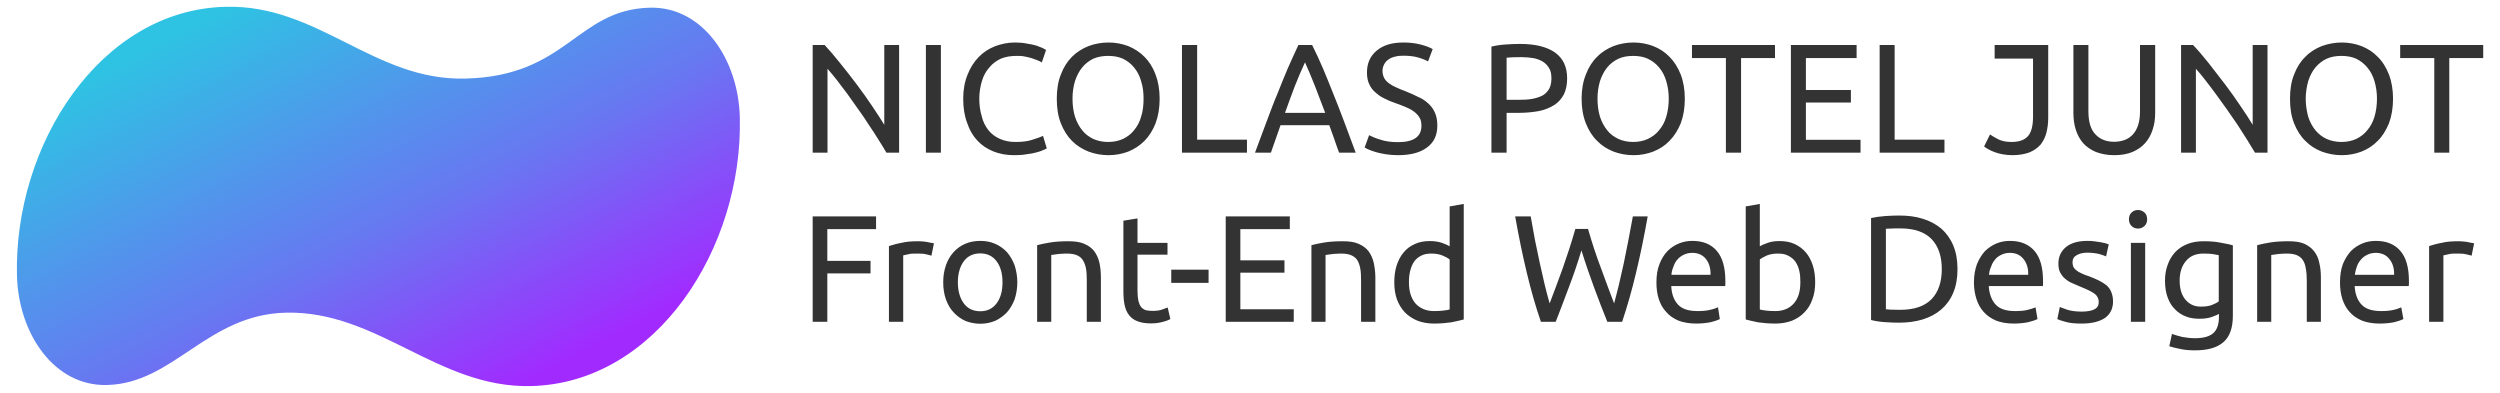
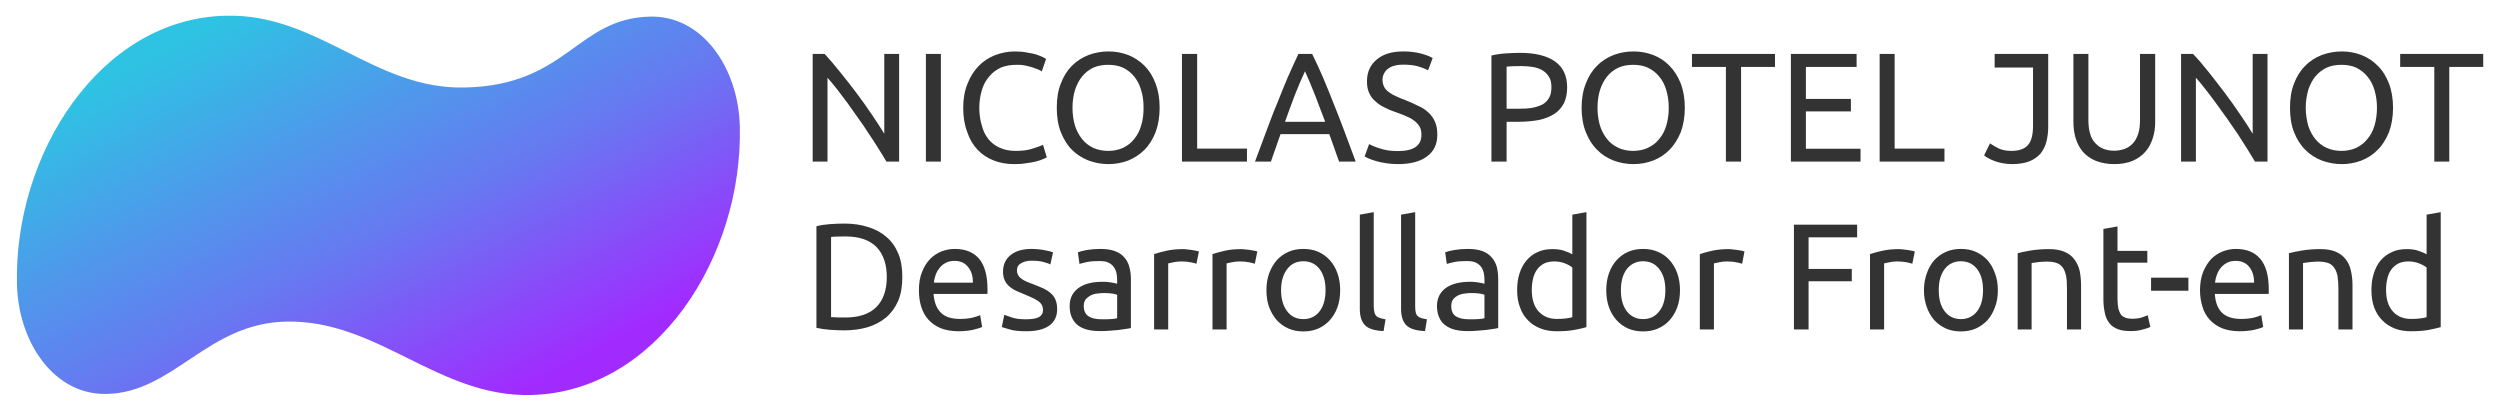
- <svg xmlns="http://www.w3.org/2000/svg" xml:space="preserve" width="140mm" height="22mm" version="1.1" style="shape-rendering:geometricPrecision; text-rendering:geometricPrecision; image-rendering:optimizeQuality; fill-rule:evenodd; clip-rule:evenodd" viewBox="0 0 14000 2200">
+ <svg xmlns="http://www.w3.org/2000/svg" xml:space="preserve" width="140mm" height="23mm" version="1.1" style="shape-rendering:geometricPrecision; text-rendering:geometricPrecision; image-rendering:optimizeQuality; fill-rule:evenodd; clip-rule:evenodd" viewBox="0 0 14000 2300">
  <defs>
    <style type="text/css">
   
    .fil0 {fill:#333333;fill-rule:nonzero}
    .fil1 {fill:url(#id0);fill-rule:nonzero}
   
  </style>
-     <linearGradient id="id0" gradientUnits="userSpaceOnUse" x1="2735.42" y1="2242.92" x2="1508.4" y2="-101.33">
+     <linearGradient id="id0" gradientUnits="userSpaceOnUse" x1="2729.72" y1="2279.48" x2="1513.24" y2="-36.866">
      <stop offset="0" style="stop-opacity:1; stop-color:#A12BFF" />
      <stop offset="0.42" style="stop-opacity:1; stop-color:#6877F1" />
      <stop offset="1" style="stop-opacity:1; stop-color:#2EC3E3" />
    </linearGradient>
  </defs>
  <g id="Capa_x0020_1">
-     <g id="_2371404790640">
-       <path class="fil0" d="M4964 855c-12,-21 -27,-45 -44,-72 -16,-26 -34,-54 -54,-83 -18,-29 -38,-58 -59,-87 -21,-30 -41,-58 -61,-86 -21,-28 -40,-53 -59,-78 -20,-25 -37,-46 -53,-64l0 470 -83 0 0 -603 67 0c27,29 56,63 87,102 31,38 62,78 93,119 31,41 59,81 86,121 27,39 49,75 68,105l0 -447 83 0 0 603 -71 0 0 0zm6421 -527l-215 0 0 -76 215 0 85 0 0 88 0 322c0,29 -4,56 -10,81 -6,24 -17,46 -32,66 -16,18 -36,33 -62,44 -26,10 -59,16 -97,16 -20,0 -38,-2 -54,-5 -17,-3 -32,-7 -45,-12 -14,-5 -26,-11 -35,-16 -10,-5 -18,-11 -24,-16l33 -67c13,9 29,18 48,28 19,9 43,14 72,14 43,0 73,-11 92,-32 19,-21 29,-57 29,-109l0 -326zm-6200 -76l84 0 0 603 -84 0 0 -603zm494 617c-42,0 -81,-7 -116,-21 -35,-14 -65,-34 -90,-61 -25,-27 -44,-59 -57,-99 -15,-39 -22,-84 -22,-135 0,-50 8,-95 24,-134 15,-39 36,-72 62,-99 26,-27 57,-47 92,-61 35,-13 72,-21 111,-21 25,0 48,2 67,6 21,3 38,7 53,11 14,6 27,10 36,14 9,6 15,8 19,11l-24 70c-5,-4 -13,-8 -23,-12 -9,-3 -21,-8 -33,-12 -13,-4 -27,-7 -42,-10 -14,-3 -29,-3 -44,-3 -32,0 -61,5 -86,15 -26,12 -48,28 -65,49 -19,21 -33,46 -42,76 -9,30 -15,63 -15,100 0,36 5,70 14,99 7,30 20,55 37,77 17,21 38,37 63,48 26,12 55,18 89,18 39,0 71,-4 96,-13 26,-8 45,-15 58,-21l21 70c-3,2 -11,6 -21,10 -10,5 -24,9 -39,13 -16,4 -34,8 -55,10 -21,4 -44,5 -68,5l0 0zm239 -316c0,-51 7,-97 23,-136 15,-40 36,-73 62,-99 27,-27 58,-46 93,-60 35,-13 72,-20 112,-20 39,0 75,7 110,20 34,14 64,33 91,60 26,26 47,59 62,99 15,39 23,85 23,136 0,52 -8,98 -23,138 -15,38 -36,72 -62,98 -27,27 -57,46 -91,60 -35,13 -71,20 -110,20 -40,0 -77,-7 -112,-20 -35,-14 -66,-33 -93,-60 -26,-26 -47,-60 -62,-98 -16,-40 -23,-86 -23,-138zm88 0c0,37 5,71 14,101 10,30 23,54 40,75 17,22 38,37 62,49 25,11 53,17 84,17 31,0 58,-6 83,-17 24,-12 45,-27 62,-49 17,-21 31,-45 39,-75 10,-30 14,-64 14,-101 0,-36 -4,-69 -14,-99 -8,-30 -22,-55 -39,-76 -17,-21 -38,-37 -62,-49 -25,-11 -52,-16 -83,-16 -31,0 -59,5 -84,16 -24,12 -45,28 -62,49 -17,21 -30,46 -40,76 -9,30 -14,63 -14,99zm977 229l0 73 -364 0 0 -603 85 0 0 530 279 0 0 0zm516 73c-10,-25 -18,-51 -27,-76 -9,-26 -18,-51 -28,-78l-273 0 -54 154 -89 0c23,-63 45,-122 66,-177 20,-53 39,-105 60,-154 19,-48 38,-95 57,-140 19,-44 40,-88 60,-132l77 0c22,44 42,88 61,132 19,45 38,92 57,140 20,49 40,101 60,154 21,55 43,114 66,177l-93 0 0 0zm-78 -223c-20,-51 -37,-99 -56,-147 -18,-47 -38,-92 -57,-136 -20,44 -40,89 -58,136 -18,48 -36,96 -54,147l225 0 0 0zm407 164c88,0 132,-30 132,-91 0,-19 -3,-35 -11,-47 -8,-13 -19,-25 -32,-34 -13,-10 -29,-18 -46,-25 -17,-7 -35,-14 -55,-21 -22,-7 -43,-16 -62,-26 -20,-9 -37,-21 -51,-34 -15,-12 -27,-28 -35,-46 -9,-18 -13,-41 -13,-66 0,-53 19,-93 55,-123 36,-30 85,-45 149,-45 36,0 69,4 99,12 30,8 52,17 65,25l-26 69c-12,-7 -31,-15 -55,-22 -23,-7 -52,-10 -83,-10 -17,0 -32,1 -46,5 -14,3 -26,8 -36,15 -11,7 -19,16 -25,27 -6,11 -10,23 -10,38 0,16 4,29 10,41 6,11 16,21 27,29 12,9 25,16 41,23 15,7 32,14 51,21 26,10 49,21 71,32 22,9 41,22 57,37 16,15 28,31 37,52 9,20 13,44 13,72 0,53 -19,94 -58,122 -38,29 -93,43 -163,43 -24,0 -46,-2 -66,-5 -20,-3 -38,-7 -53,-11 -16,-5 -29,-9 -41,-14 -11,-5 -20,-9 -26,-13l25 -69c13,7 33,16 60,24 28,10 61,15 101,15l0 0zm685 -550c84,0 149,16 195,48 46,33 68,81 68,145 0,35 -6,64 -18,89 -13,24 -30,45 -54,60 -24,15 -52,27 -86,34 -34,6 -72,10 -114,10l-67 0 0 223 -85 0 0 -594c24,-6 50,-10 80,-12 30,-2 56,-3 81,-3l0 0zm7 74c-36,0 -64,1 -83,3l0 236 63 0c29,0 56,-1 79,-5 23,-4 43,-11 59,-19 16,-9 28,-22 37,-37 9,-16 13,-36 13,-60 0,-23 -4,-43 -14,-58 -9,-15 -21,-27 -36,-36 -16,-9 -34,-16 -54,-19 -20,-3 -41,-5 -64,-5zm337 233c0,-51 8,-97 24,-136 15,-40 36,-73 63,-99 26,-27 57,-46 92,-60 35,-13 72,-20 112,-20 39,0 75,7 110,20 35,14 65,33 91,60 26,26 47,59 63,99 15,39 23,85 23,136 0,52 -8,98 -23,138 -16,38 -37,72 -63,98 -26,27 -56,46 -91,60 -35,13 -71,20 -110,20 -40,0 -77,-7 -112,-20 -35,-14 -66,-33 -92,-60 -27,-26 -48,-60 -63,-98 -16,-40 -24,-86 -24,-138zm89 0c0,37 5,71 14,101 10,30 23,54 40,75 17,22 38,37 63,49 24,11 52,17 83,17 30,0 59,-6 82,-17 25,-12 46,-27 63,-49 18,-21 31,-45 40,-75 9,-30 14,-64 14,-101 0,-36 -5,-69 -14,-99 -9,-30 -22,-55 -40,-76 -17,-21 -38,-37 -63,-49 -23,-11 -52,-16 -82,-16 -31,0 -59,5 -83,16 -25,12 -46,28 -63,49 -17,21 -30,46 -40,76 -9,30 -14,63 -14,99zm994 -301l0 73 -190 0 0 530 -85 0 0 -530 -190 0 0 -73 465 0 0 0zm89 603l0 -603 368 0 0 73 -284 0 0 179 252 0 0 70 -252 0 0 209 306 0 0 72 -390 0 0 0zm860 -73l0 73 -363 0 0 -603 84 0 0 530 279 0 0 0zm951 87c-40,0 -74,-7 -103,-18 -29,-12 -53,-29 -72,-50 -18,-21 -32,-47 -41,-76 -9,-29 -13,-60 -13,-94l0 -379 84 0 0 370c0,60 13,104 40,131 26,28 62,41 105,41 21,0 40,-4 58,-10 18,-7 33,-17 46,-31 13,-14 23,-32 30,-54 7,-22 10,-47 10,-77l0 -370 85 0 0 379c0,34 -4,65 -14,94 -9,29 -23,55 -42,76 -18,21 -43,38 -71,50 -29,12 -63,18 -102,18l0 0zm788 -14c-13,-21 -28,-45 -44,-72 -16,-26 -35,-54 -53,-83 -20,-29 -40,-58 -60,-87 -21,-30 -42,-58 -62,-86 -20,-28 -40,-53 -59,-78 -19,-25 -37,-46 -53,-64l0 470 -83 0 0 -603 67 0c28,29 57,63 88,102 30,38 61,78 92,119 31,41 59,81 86,121 27,39 50,75 68,105l0 -447 83 0 0 603 -70 0 0 0zm196 -302c0,-51 7,-97 23,-136 15,-40 36,-73 63,-99 26,-27 57,-46 92,-60 36,-13 73,-20 112,-20 39,0 76,7 110,20 35,14 65,33 91,60 27,26 47,59 63,99 15,39 23,85 23,136 0,52 -8,98 -23,138 -16,38 -36,72 -63,98 -26,27 -56,46 -91,60 -34,13 -71,20 -110,20 -39,0 -76,-7 -112,-20 -35,-14 -66,-33 -92,-60 -27,-26 -48,-60 -63,-98 -16,-40 -23,-86 -23,-138zm88 0c0,37 6,71 14,101 10,30 23,54 40,75 18,22 38,37 63,49 24,11 53,17 83,17 31,0 59,-6 83,-17 24,-12 45,-27 62,-49 18,-21 31,-45 40,-75 9,-30 14,-64 14,-101 0,-36 -5,-69 -14,-99 -9,-30 -22,-55 -40,-76 -17,-21 -38,-37 -62,-49 -24,-11 -52,-16 -83,-16 -30,0 -59,5 -83,16 -25,12 -45,28 -63,49 -17,21 -30,46 -40,76 -8,30 -14,63 -14,99zm994 -301l0 73 -190 0 0 530 -84 0 0 -530 -191 0 0 -73 465 0 0 0z" />
-       <path class="fil0" d="M4551 1802l0 -590 355 0 0 71 -273 0 0 178 242 0 0 70 -242 0 0 271 -82 0 0 0zm590 -451c8,0 15,0 24,1 9,1 17,1 26,3 9,2 17,3 24,5 7,0 12,2 15,3l-14 69c-6,-2 -16,-5 -30,-8 -15,-4 -34,-4 -56,-4 -15,0 -30,0 -44,4 -14,3 -24,5 -28,6l0 372 -80 0 0 -424c19,-6 42,-13 70,-18 28,-7 59,-9 93,-9l0 0zm556 230c0,35 -6,67 -15,95 -11,28 -25,53 -43,73 -19,20 -41,36 -67,48 -25,10 -52,16 -82,16 -30,0 -59,-6 -84,-16 -26,-12 -48,-28 -66,-48 -19,-20 -33,-45 -43,-73 -10,-28 -15,-60 -15,-95 0,-35 5,-66 15,-95 10,-29 24,-53 43,-74 18,-20 40,-36 66,-47 25,-11 54,-16 84,-16 30,0 57,5 82,16 26,11 48,27 67,47 18,21 32,45 43,74 9,29 15,60 15,95zm-83 0c0,-50 -11,-89 -34,-119 -22,-29 -53,-43 -90,-43 -39,0 -70,14 -92,43 -22,30 -34,69 -34,119 0,50 12,89 34,119 22,29 53,43 92,43 37,0 68,-14 90,-43 23,-30 34,-69 34,-119zm194 -208c18,-5 42,-10 72,-15 30,-5 65,-7 104,-7 35,0 64,4 87,14 24,10 43,24 57,42 13,18 23,39 29,65 5,24 8,52 8,81l0 249 -79 0 0 -232c0,-26 -1,-50 -5,-69 -4,-20 -11,-35 -19,-47 -8,-12 -20,-20 -34,-26 -14,-5 -32,-8 -53,-8 -8,0 -17,0 -26,1 -9,0 -18,1 -26,2 -8,1 -16,2 -22,3 -6,1 -11,2 -14,2l0 374 -79 0 0 -429 0 0zm562 -13l168 0 0 66 -168 0 0 204c0,22 2,41 5,55 4,15 8,25 15,34 7,8 15,14 26,18 10,2 22,4 36,4 24,0 42,-2 57,-8 14,-5 24,-9 30,-11l15 65c-8,4 -21,10 -41,15 -20,6 -42,9 -68,9 -30,0 -55,-4 -75,-12 -19,-7 -35,-18 -47,-34 -12,-15 -20,-33 -25,-56 -5,-22 -7,-49 -7,-78l0 -395 79 -13 0 137zm189 150l209 0 0 74 -209 0 0 -74zm305 292l0 -590 359 0 0 71 -277 0 0 175 247 0 0 69 -247 0 0 205 299 0 0 70 -381 0 0 0zm480 -429c18,-5 42,-10 72,-15 30,-5 65,-7 104,-7 35,0 65,4 87,14 24,10 43,24 57,42 13,18 23,39 29,65 5,24 9,52 9,81l0 249 -80 0 0 -232c0,-26 -1,-50 -5,-69 -4,-20 -10,-35 -18,-47 -9,-12 -21,-20 -35,-26 -14,-5 -31,-8 -53,-8 -8,0 -16,0 -25,1 -10,0 -19,1 -27,2 -8,1 -15,2 -22,3 -6,1 -11,2 -14,2l0 374 -79 0 0 -429 0 0zm774 80c-10,-8 -23,-15 -42,-23 -18,-7 -38,-10 -60,-10 -22,0 -41,3 -58,12 -16,8 -29,19 -39,33 -10,15 -17,32 -22,52 -5,20 -7,41 -7,64 0,52 13,91 38,120 26,27 60,41 103,41 21,0 39,-1 53,-3 14,-1 26,-4 34,-6l0 -280 0 0zm0 -297l79 -14 0 647c-18,5 -41,10 -70,16 -28,4 -60,7 -97,7 -35,0 -65,-6 -92,-16 -27,-11 -51,-27 -70,-46 -19,-20 -34,-44 -45,-73 -10,-28 -15,-60 -15,-96 0,-35 4,-65 13,-94 9,-28 22,-53 39,-73 16,-20 37,-36 62,-47 25,-12 53,-17 85,-17 25,0 47,3 68,10 19,7 33,13 43,19l0 -223zm738 246c-23,77 -47,146 -72,211 -24,65 -48,127 -72,189l-83 0c-30,-87 -56,-178 -79,-275 -23,-96 -45,-201 -65,-315l87 0c8,44 16,89 24,133 9,45 18,88 27,129 9,42 18,81 27,119 9,39 19,73 28,106 23,-59 47,-125 73,-196 25,-71 49,-144 71,-221l71 0c22,77 46,150 73,221 26,71 50,137 73,196 9,-32 17,-66 27,-105 9,-38 18,-78 27,-119 8,-41 17,-85 26,-130 8,-44 17,-89 25,-133l83 0c-20,114 -42,219 -65,315 -23,97 -49,188 -78,275l-83 0c-25,-62 -49,-124 -73,-189 -24,-65 -48,-134 -72,-211l0 0zm420 180c0,-39 5,-73 17,-103 11,-29 26,-53 45,-73 19,-19 40,-33 65,-43 24,-10 49,-14 75,-14 59,0 105,19 136,56 32,37 48,93 48,169 0,3 0,8 0,13 0,5 0,11 -1,15l-302 0c2,46 16,81 39,105 23,24 59,35 109,35 28,0 51,-2 70,-7 19,-4 34,-10 44,-14l10 66c-10,5 -26,11 -50,17 -25,5 -52,8 -82,8 -39,0 -72,-6 -101,-17 -27,-12 -51,-28 -68,-49 -19,-20 -32,-44 -41,-72 -9,-28 -13,-59 -13,-92l0 0zm303 -44c1,-36 -8,-65 -26,-88 -19,-23 -44,-34 -76,-34 -19,0 -35,4 -49,11 -14,7 -25,15 -35,27 -10,11 -17,25 -22,40 -6,14 -10,29 -11,45l219 0 0 -1zm276 -159c10,-6 24,-12 44,-19 19,-7 41,-10 67,-10 32,0 60,5 85,17 24,11 45,27 62,47 17,20 30,45 39,73 9,29 13,59 13,94 0,36 -5,68 -16,96 -10,29 -25,53 -45,73 -18,19 -42,35 -69,46 -27,10 -58,16 -92,16 -37,0 -70,-3 -98,-7 -28,-6 -51,-11 -69,-16l0 -633 79 -14 0 237zm0 354c8,2 19,5 33,6 15,2 33,3 54,3 43,0 77,-14 102,-41 26,-29 38,-68 38,-120 0,-23 -1,-44 -6,-64 -4,-20 -12,-37 -22,-52 -10,-14 -24,-25 -40,-33 -16,-9 -36,-12 -58,-12 -22,0 -41,3 -60,10 -17,8 -31,15 -41,23l0 280 0 0zm1107 -226c0,51 -8,95 -24,133 -16,38 -39,69 -67,93 -29,25 -63,43 -104,56 -40,12 -84,18 -133,18 -24,0 -49,-1 -78,-3 -29,-2 -55,-6 -78,-12l0 -571c23,-5 49,-9 78,-11 29,-2 54,-3 78,-3 49,0 93,5 133,18 41,12 75,31 104,55 28,25 51,56 67,94 16,38 24,82 24,133l0 0zm-321 228c79,0 137,-20 176,-60 38,-40 57,-96 57,-168 0,-72 -19,-128 -57,-168 -39,-40 -97,-60 -176,-60 -23,0 -41,0 -54,1 -13,0 -22,1 -26,1l0 451c4,0 13,1 26,2 13,0 31,1 54,1l0 0zm413 -153c0,-39 6,-73 17,-103 12,-29 27,-53 45,-73 20,-19 41,-33 65,-43 24,-10 50,-14 75,-14 59,0 105,19 137,56 32,37 48,93 48,169 0,3 0,8 0,13 0,5 0,11 -1,15l-303 0c3,46 17,81 40,105 23,24 59,35 108,35 29,0 52,-2 71,-7 18,-4 33,-10 43,-14l11 66c-10,5 -27,11 -51,17 -24,5 -52,8 -82,8 -38,0 -72,-6 -100,-17 -27,-12 -51,-28 -69,-49 -18,-20 -31,-44 -40,-72 -9,-28 -14,-59 -14,-92l0 0zm304 -44c1,-36 -8,-65 -27,-88 -18,-23 -44,-34 -76,-34 -18,0 -34,4 -48,11 -14,7 -26,15 -35,27 -10,11 -17,25 -22,40 -7,14 -10,29 -12,45l220 0 0 -1zm299 207c33,0 57,-5 72,-13 16,-8 24,-22 24,-41 0,-19 -8,-34 -23,-46 -15,-11 -41,-24 -76,-38 -17,-7 -34,-14 -49,-21 -16,-7 -29,-15 -40,-25 -12,-9 -20,-21 -28,-35 -7,-13 -10,-30 -10,-50 0,-39 15,-70 43,-93 29,-23 69,-34 119,-34 12,0 25,0 37,2 12,2 24,3 35,5 11,2 21,4 29,6 7,3 14,5 19,6l-15 68c-8,-4 -22,-9 -40,-14 -18,-4 -39,-7 -65,-7 -23,0 -41,4 -58,13 -17,9 -25,22 -25,42 0,9 2,17 5,25 4,7 10,14 18,20 7,6 17,11 28,16 12,6 25,11 41,16 21,8 40,16 56,24 16,8 30,17 43,27 11,10 20,22 26,37 6,15 10,32 10,53 0,41 -16,72 -46,93 -30,20 -73,31 -130,31 -38,0 -69,-3 -91,-10 -22,-6 -37,-11 -45,-15l14 -68c9,4 24,9 43,16 20,6 47,10 79,10l0 0zm356 57l-80 0 0 -442 80 0 0 442zm-40 -522c-14,0 -27,-5 -36,-14 -10,-10 -15,-22 -15,-38 0,-16 5,-29 15,-38 9,-9 22,-14 36,-14 14,0 25,5 36,14 10,9 15,22 15,38 0,16 -5,28 -15,38 -11,9 -22,14 -36,14zm453 478c-7,4 -20,10 -40,17 -19,7 -42,10 -69,10 -26,0 -51,-3 -74,-12 -24,-9 -45,-22 -62,-40 -18,-17 -32,-39 -42,-67 -10,-26 -15,-58 -15,-95 0,-32 5,-62 15,-88 9,-27 23,-50 42,-71 18,-19 40,-34 67,-45 27,-11 57,-16 91,-16 36,0 68,2 96,8 27,5 50,9 69,15l0 394c0,68 -17,117 -53,148 -35,31 -88,46 -160,46 -27,0 -54,-2 -78,-7 -25,-5 -46,-10 -65,-16l15 -69c16,6 35,11 58,17 23,4 47,7 72,7 47,0 81,-10 102,-29 20,-18 31,-48 31,-89l0 -18 0 0zm-1 -329c-8,-2 -19,-4 -32,-6 -13,-2 -31,-3 -54,-3 -43,0 -75,14 -98,42 -23,27 -35,64 -35,110 0,26 4,48 10,66 7,18 15,33 27,45 11,12 23,20 37,26 15,6 30,8 45,8 22,0 41,-2 59,-8 17,-7 30,-13 41,-21l0 -259 0 0zm215 -56c19,-5 42,-10 72,-15 30,-5 65,-7 104,-7 36,0 65,4 88,14 22,10 41,24 55,42 14,18 24,39 29,65 6,24 9,52 9,81l0 249 -79 0 0 -232c0,-26 -2,-50 -6,-69 -3,-20 -9,-35 -18,-47 -8,-12 -20,-20 -34,-26 -14,-5 -31,-8 -53,-8 -8,0 -17,0 -26,1 -9,0 -18,1 -26,2 -8,1 -15,2 -22,3 -7,1 -11,2 -14,2l0 374 -79 0 0 -429 0 0zm464 209c0,-39 5,-73 16,-103 12,-29 27,-53 45,-73 19,-19 41,-33 65,-43 24,-10 49,-14 75,-14 60,0 105,19 137,56 32,37 48,93 48,169 0,3 0,8 0,13 0,5 -1,11 -1,15l-303 0c3,46 16,81 40,105 23,24 59,35 109,35 28,0 51,-2 70,-7 19,-4 33,-10 42,-14l12 66c-10,5 -27,11 -50,17 -25,5 -52,8 -83,8 -38,0 -72,-6 -100,-17 -28,-12 -51,-28 -69,-49 -18,-20 -31,-44 -40,-72 -9,-28 -13,-59 -13,-92l0 0zm303 -44c1,-36 -8,-65 -27,-88 -18,-23 -44,-34 -76,-34 -18,0 -34,4 -48,11 -14,7 -25,15 -35,27 -10,11 -18,25 -23,40 -5,14 -9,29 -11,45l220 0 0 -1zm359 -187c7,0 15,0 24,1 9,1 17,1 26,3 9,2 17,3 24,5 7,0 12,2 15,3l-14 69c-6,-2 -16,-5 -31,-8 -15,-4 -33,-4 -55,-4 -15,0 -30,0 -44,4 -14,3 -24,5 -28,6l0 372 -80 0 0 -424c19,-6 42,-13 70,-18 27,-7 59,-9 93,-9l0 0z" />
-       <path class="fil1" d="M1264 38c-703,16 -1187,774 -1169,1505 8,325 208,620 503,613 375,-8 561,-395 1003,-405 514,-12 851,423 1372,411 704,-16 1188,-775 1170,-1505 -8,-325 -208,-621 -503,-614 -412,10 -462,384 -1035,397 -510,13 -822,-415 -1341,-402l0 0z" />
-     </g>
+     <path class="fil0" d="M4964 905c-12,-21 -27,-45 -44,-72 -16,-26 -34,-54 -54,-83 -18,-29 -38,-58 -59,-87 -21,-30 -41,-58 -61,-86 -21,-28 -40,-53 -59,-78 -20,-25 -37,-46 -53,-64l0 470 -83 0 0 -603 67 0c27,29 56,63 87,102 31,38 62,78 93,119 31,41 59,81 86,121 27,39 49,75 68,105l0 -447 83 0 0 603 -71 0 0 0zm6421 -527l-215 0 0 -76 215 0 85 0 0 88 0 322c0,29 -4,56 -10,81 -6,24 -17,46 -32,66 -16,18 -36,33 -62,44 -26,10 -59,16 -97,16 -20,0 -38,-2 -54,-5 -17,-3 -32,-7 -45,-12 -14,-5 -26,-11 -35,-16 -10,-5 -18,-11 -24,-16l33 -67c13,9 29,18 48,28 19,9 43,14 72,14 43,0 73,-11 92,-32 19,-21 29,-57 29,-109l0 -326zm-6200 -76l84 0 0 603 -84 0 0 -603zm494 617c-42,0 -81,-7 -116,-21 -35,-14 -65,-34 -90,-61 -25,-27 -44,-59 -57,-99 -15,-39 -22,-84 -22,-135 0,-50 8,-95 24,-134 15,-39 36,-72 62,-99 26,-27 57,-47 92,-61 35,-13 72,-21 111,-21 25,0 48,2 67,6 21,3 38,7 53,11 14,6 27,10 36,14 9,6 15,8 19,11l-24 70c-5,-4 -13,-8 -23,-12 -9,-3 -21,-8 -33,-12 -13,-4 -27,-7 -42,-10 -14,-3 -29,-3 -44,-3 -32,0 -61,5 -86,15 -26,12 -48,28 -65,49 -19,21 -33,46 -42,76 -9,30 -15,63 -15,100 0,36 5,70 14,99 7,30 20,55 37,77 17,21 38,37 63,48 26,12 55,18 89,18 39,0 71,-4 96,-13 26,-8 45,-15 58,-21l21 70c-3,2 -11,6 -21,10 -10,5 -24,9 -39,13 -16,4 -34,8 -55,10 -21,4 -44,5 -68,5l0 0zm239 -316c0,-51 7,-97 23,-136 15,-40 36,-73 62,-99 27,-27 58,-46 93,-60 35,-13 72,-20 112,-20 39,0 75,7 110,20 34,14 64,33 91,60 26,26 47,59 62,99 15,39 23,85 23,136 0,52 -8,98 -23,138 -15,38 -36,72 -62,98 -27,27 -57,46 -91,60 -35,13 -71,20 -110,20 -40,0 -77,-7 -112,-20 -35,-14 -66,-33 -93,-60 -26,-26 -47,-60 -62,-98 -16,-40 -23,-86 -23,-138zm88 0c0,37 5,71 14,101 10,30 23,54 40,75 17,22 38,37 62,49 25,11 53,17 84,17 31,0 58,-6 83,-17 24,-12 45,-27 62,-49 17,-21 31,-45 39,-75 10,-30 14,-64 14,-101 0,-36 -4,-69 -14,-99 -8,-30 -22,-55 -39,-76 -17,-21 -38,-37 -62,-49 -25,-11 -52,-16 -83,-16 -31,0 -59,5 -84,16 -24,12 -45,28 -62,49 -17,21 -30,46 -40,76 -9,30 -14,63 -14,99zm977 229l0 73 -364 0 0 -603 85 0 0 530 279 0 0 0zm516 73c-10,-25 -18,-51 -27,-76 -9,-26 -18,-51 -28,-78l-273 0 -54 154 -89 0c23,-63 45,-122 66,-177 20,-53 39,-105 60,-154 19,-48 38,-95 57,-140 19,-44 40,-88 60,-132l77 0c22,44 42,88 61,132 19,45 38,92 57,140 20,49 40,101 60,154 21,55 43,114 66,177l-93 0 0 0zm-78 -223c-20,-51 -37,-99 -56,-147 -18,-47 -38,-92 -57,-136 -20,44 -40,89 -58,136 -18,48 -36,96 -54,147l225 0 0 0zm407 164c88,0 132,-30 132,-91 0,-19 -3,-35 -11,-47 -8,-13 -19,-25 -32,-34 -13,-10 -29,-18 -46,-25 -17,-7 -35,-14 -55,-21 -22,-7 -43,-16 -62,-26 -20,-9 -37,-21 -51,-34 -15,-12 -27,-28 -35,-46 -9,-18 -13,-41 -13,-66 0,-53 19,-93 55,-123 36,-30 85,-45 149,-45 36,0 69,4 99,12 30,8 52,17 65,25l-26 69c-12,-7 -31,-15 -55,-22 -23,-7 -52,-10 -83,-10 -17,0 -32,1 -46,5 -14,3 -26,8 -36,15 -11,7 -19,16 -25,27 -6,11 -10,23 -10,38 0,16 4,29 10,41 6,11 16,21 27,29 12,9 25,16 41,23 15,7 32,14 51,21 26,10 49,21 71,32 22,9 41,22 57,37 16,15 28,31 37,52 9,20 13,44 13,72 0,53 -19,94 -58,122 -38,29 -93,43 -163,43 -24,0 -46,-2 -66,-5 -20,-3 -38,-7 -53,-11 -16,-5 -29,-9 -41,-14 -11,-5 -20,-9 -26,-13l25 -69c13,7 33,16 60,24 28,10 61,15 101,15l0 0zm685 -550c84,0 149,16 195,48 46,33 68,81 68,145 0,35 -6,64 -18,89 -13,24 -30,45 -54,60 -24,15 -52,27 -86,34 -34,6 -72,10 -114,10l-67 0 0 223 -85 0 0 -594c24,-6 50,-10 80,-12 30,-2 56,-3 81,-3l0 0zm7 74c-36,0 -64,1 -83,3l0 236 63 0c29,0 56,-1 79,-5 23,-4 43,-11 59,-19 16,-9 28,-22 37,-37 9,-16 13,-36 13,-60 0,-23 -4,-43 -14,-58 -9,-15 -21,-27 -36,-36 -16,-9 -34,-16 -54,-19 -20,-3 -41,-5 -64,-5zm337 233c0,-51 8,-97 24,-136 15,-40 36,-73 63,-99 26,-27 57,-46 92,-60 35,-13 72,-20 112,-20 39,0 75,7 110,20 35,14 65,33 91,60 26,26 47,59 63,99 15,39 23,85 23,136 0,52 -8,98 -23,138 -16,38 -37,72 -63,98 -26,27 -56,46 -91,60 -35,13 -71,20 -110,20 -40,0 -77,-7 -112,-20 -35,-14 -66,-33 -92,-60 -27,-26 -48,-60 -63,-98 -16,-40 -24,-86 -24,-138zm89 0c0,37 5,71 14,101 10,30 23,54 40,75 17,22 38,37 63,49 24,11 52,17 83,17 30,0 59,-6 82,-17 25,-12 46,-27 63,-49 18,-21 31,-45 40,-75 9,-30 14,-64 14,-101 0,-36 -5,-69 -14,-99 -9,-30 -22,-55 -40,-76 -17,-21 -38,-37 -63,-49 -23,-11 -52,-16 -82,-16 -31,0 -59,5 -83,16 -25,12 -46,28 -63,49 -17,21 -30,46 -40,76 -9,30 -14,63 -14,99zm994 -301l0 73 -190 0 0 530 -85 0 0 -530 -190 0 0 -73 465 0 0 0zm89 603l0 -603 368 0 0 73 -284 0 0 179 252 0 0 70 -252 0 0 209 306 0 0 72 -390 0 0 0zm860 -73l0 73 -363 0 0 -603 84 0 0 530 279 0 0 0zm951 87c-40,0 -74,-7 -103,-18 -29,-12 -53,-29 -72,-50 -18,-21 -32,-47 -41,-76 -9,-29 -13,-60 -13,-94l0 -379 84 0 0 370c0,60 13,104 40,131 26,28 62,41 105,41 21,0 40,-4 58,-10 18,-7 33,-17 46,-31 13,-14 23,-32 30,-54 7,-22 10,-47 10,-77l0 -370 85 0 0 379c0,34 -4,65 -14,94 -9,29 -23,55 -42,76 -18,21 -43,38 -71,50 -29,12 -63,18 -102,18l0 0zm788 -14c-13,-21 -28,-45 -44,-72 -16,-26 -35,-54 -53,-83 -20,-29 -40,-58 -60,-87 -21,-30 -42,-58 -62,-86 -20,-28 -40,-53 -59,-78 -19,-25 -37,-46 -53,-64l0 470 -83 0 0 -603 67 0c28,29 57,63 88,102 30,38 61,78 92,119 31,41 59,81 86,121 27,39 50,75 68,105l0 -447 83 0 0 603 -70 0 0 0zm196 -302c0,-51 7,-97 23,-136 15,-40 36,-73 63,-99 26,-27 57,-46 92,-60 36,-13 73,-20 112,-20 39,0 76,7 110,20 35,14 65,33 91,60 27,26 47,59 63,99 15,39 23,85 23,136 0,52 -8,98 -23,138 -16,38 -36,72 -63,98 -26,27 -56,46 -91,60 -34,13 -71,20 -110,20 -39,0 -76,-7 -112,-20 -35,-14 -66,-33 -92,-60 -27,-26 -48,-60 -63,-98 -16,-40 -23,-86 -23,-138zm88 0c0,37 6,71 14,101 10,30 23,54 40,75 18,22 38,37 63,49 24,11 53,17 83,17 31,0 59,-6 83,-17 24,-12 45,-27 62,-49 18,-21 31,-45 40,-75 9,-30 14,-64 14,-101 0,-36 -5,-69 -14,-99 -9,-30 -22,-55 -40,-76 -17,-21 -38,-37 -62,-49 -24,-11 -52,-16 -83,-16 -30,0 -59,5 -83,16 -25,12 -45,28 -63,49 -17,21 -30,46 -40,76 -8,30 -14,63 -14,99zm994 -301l0 73 -190 0 0 530 -84 0 0 -530 -191 0 0 -73 465 0 0 0z" />
+     <path class="fil1" d="M1264 88c-703,16 -1187,774 -1169,1505 8,325 208,620 503,613 375,-8 561,-395 1003,-405 514,-12 851,423 1372,411 704,-16 1188,-775 1170,-1505 -8,-325 -208,-621 -503,-614 -412,10 -462,384 -1035,397 -510,13 -822,-415 -1341,-402l0 0z" />
+     <path class="fil0" d="M5053 1551c0,51 -7,95 -23,133 -16,37 -38,68 -67,93 -29,24 -63,43 -103,55 -40,12 -85,18 -132,18 -24,0 -50,-1 -79,-3 -28,-2 -54,-6 -77,-11l0 -569c23,-6 49,-10 77,-12 29,-2 55,-3 79,-3 47,0 92,6 132,19 40,12 74,30 103,55 29,24 51,55 67,93 16,37 23,81 23,132zm-319 227c78,0 136,-20 175,-60 38,-39 57,-95 57,-167 0,-71 -19,-127 -57,-167 -39,-40 -97,-60 -175,-60 -23,0 -41,1 -53,1 -13,1 -22,1 -27,2l0 449c5,0 14,1 27,1 12,1 30,1 53,1zm412 -152c0,-39 5,-73 17,-102 11,-29 26,-53 45,-73 18,-19 40,-33 64,-43 24,-9 49,-14 74,-14 60,0 105,18 137,55 31,37 47,94 47,169 0,4 0,8 0,13 0,6 0,11 -1,15l-301 0c3,46 17,81 40,104 23,24 59,36 108,36 28,0 51,-3 70,-7 19,-5 33,-10 43,-14l11 66c-10,5 -27,10 -51,16 -24,5 -51,8 -81,8 -39,0 -72,-6 -100,-17 -28,-12 -51,-28 -69,-48 -18,-20 -31,-44 -40,-72 -9,-28 -13,-59 -13,-92zm302 -43c1,-36 -8,-65 -27,-88 -18,-23 -43,-34 -75,-34 -18,0 -34,3 -48,10 -14,7 -26,16 -35,28 -10,11 -17,24 -23,39 -5,14 -9,29 -10,45l218 0zm298 205c32,0 56,-4 72,-12 15,-9 23,-22 23,-41 0,-19 -8,-34 -23,-46 -15,-11 -40,-24 -75,-38 -17,-7 -33,-14 -49,-21 -16,-7 -29,-15 -40,-25 -12,-9 -21,-21 -27,-34 -7,-14 -10,-30 -10,-50 0,-39 14,-70 43,-93 28,-23 68,-34 117,-34 13,0 25,1 38,2 12,1 24,3 34,5 11,2 21,4 29,6 8,3 14,5 19,6l-15 68c-8,-5 -21,-9 -39,-14 -18,-5 -40,-7 -66,-7 -22,0 -41,4 -57,13 -17,9 -25,22 -25,41 0,10 2,18 6,25 3,8 9,14 17,20 7,6 17,12 28,17 11,5 25,10 41,16 21,8 39,16 56,23 16,8 30,17 41,27 12,10 21,22 27,37 6,14 9,32 9,53 0,40 -15,71 -45,92 -30,21 -73,31 -129,31 -39,0 -69,-3 -91,-10 -22,-6 -37,-11 -45,-14l14 -68c9,3 24,8 43,15 20,7 46,10 79,10zm424 0c19,0 35,0 50,-1 14,-1 26,-2 36,-5l0 -131c-6,-3 -15,-5 -28,-7 -12,-2 -28,-3 -46,-3 -12,0 -24,1 -38,3 -13,1 -25,5 -36,10 -11,6 -20,13 -28,22 -7,9 -11,22 -11,37 0,28 10,48 28,59 18,11 42,16 73,16zm-7 -394c32,0 59,4 80,12 22,8 40,20 53,35 13,15 23,33 28,53 6,21 9,43 9,68l0 275c-7,2 -16,3 -29,5 -12,2 -25,4 -41,6 -15,1 -31,3 -49,4 -18,2 -36,2 -53,2 -25,0 -48,-2 -69,-7 -21,-5 -39,-13 -54,-24 -15,-11 -27,-26 -35,-44 -9,-18 -13,-40 -13,-65 0,-24 5,-45 15,-63 10,-17 23,-31 40,-42 17,-11 37,-19 59,-24 23,-5 46,-7 71,-7 8,0 16,0 25,1 8,1 16,2 24,3 8,2 14,3 20,4 6,1 9,2 12,3l0 -22c0,-13 -2,-26 -4,-39 -3,-13 -8,-24 -16,-34 -7,-10 -17,-18 -30,-24 -12,-6 -29,-8 -49,-8 -26,0 -49,1 -68,5 -20,4 -34,8 -44,11l-9 -65c10,-4 27,-9 50,-13 24,-4 50,-6 77,-6zm463 1c7,0 14,1 23,2 9,1 17,2 26,3 8,2 16,3 23,4 7,2 12,3 16,4l-14 69c-6,-2 -16,-5 -31,-8 -14,-3 -33,-5 -55,-5 -15,0 -29,2 -44,5 -14,3 -24,5 -28,6l0 370 -79 0 0 -422c19,-6 42,-13 70,-19 27,-6 58,-9 93,-9zm327 0c6,0 14,1 23,2 9,1 17,2 26,3 8,2 16,3 23,4 7,2 12,3 16,4l-14 69c-6,-2 -16,-5 -31,-8 -14,-3 -33,-5 -55,-5 -15,0 -30,2 -44,5 -14,3 -24,5 -28,6l0 370 -79 0 0 -422c19,-6 42,-13 69,-19 28,-6 59,-9 94,-9zm552 230c0,35 -5,67 -15,95 -10,28 -24,52 -43,73 -18,20 -40,36 -65,47 -26,11 -53,16 -83,16 -30,0 -58,-5 -83,-16 -26,-11 -47,-27 -66,-47 -18,-21 -32,-45 -43,-73 -10,-28 -15,-60 -15,-95 0,-34 5,-66 15,-94 11,-29 25,-53 43,-74 19,-20 40,-36 66,-47 25,-11 53,-16 83,-16 30,0 57,5 83,16 25,11 47,27 65,47 19,21 33,45 43,74 10,28 15,60 15,94zm-82 0c0,-50 -11,-89 -33,-118 -22,-29 -53,-44 -91,-44 -39,0 -69,15 -91,44 -22,29 -34,68 -34,118 0,50 12,89 34,118 22,29 52,44 91,44 38,0 69,-15 91,-44 22,-29 33,-68 33,-118zm325 229c-48,-2 -83,-12 -103,-32 -20,-20 -30,-50 -30,-92l0 -528 78 -14 0 529c0,13 2,24 4,32 2,9 6,16 11,21 5,5 12,9 20,11 9,3 19,5 31,7l-11 66zm232 0c-49,-2 -83,-12 -104,-32 -20,-20 -30,-50 -30,-92l0 -528 79 -14 0 529c0,13 1,24 3,32 2,9 6,16 11,21 5,5 12,9 20,11 9,3 19,5 32,7l-11 66zm248 -66c18,0 35,0 49,-1 15,-1 27,-2 36,-5l0 -131c-5,-3 -15,-5 -27,-7 -13,-2 -28,-3 -47,-3 -11,0 -24,1 -37,3 -13,1 -26,5 -37,10 -11,6 -20,13 -27,22 -7,9 -11,22 -11,37 0,28 9,48 27,59 18,11 43,16 74,16zm-7 -394c31,0 58,4 80,12 22,8 39,20 52,35 14,15 23,33 29,53 5,21 8,43 8,68l0 275c-7,2 -16,3 -28,5 -12,2 -26,4 -41,6 -15,1 -32,3 -50,4 -18,2 -35,2 -53,2 -25,0 -47,-2 -68,-7 -21,-5 -39,-13 -54,-24 -16,-11 -28,-26 -36,-44 -8,-18 -13,-40 -13,-65 0,-24 5,-45 15,-63 10,-17 23,-31 40,-42 17,-11 37,-19 60,-24 22,-5 46,-7 71,-7 8,0 16,0 24,1 9,1 17,2 24,3 8,2 15,3 20,4 6,1 10,2 12,3l0 -22c0,-13 -1,-26 -4,-39 -3,-13 -8,-24 -15,-34 -8,-10 -18,-18 -30,-24 -13,-6 -30,-8 -50,-8 -26,0 -49,1 -68,5 -20,4 -34,8 -44,11l-9 -65c10,-4 27,-9 51,-13 24,-4 49,-6 77,-6zm584 104c-10,-8 -23,-16 -41,-23 -18,-7 -38,-11 -60,-11 -22,0 -42,4 -58,12 -16,9 -29,20 -39,34 -10,15 -18,32 -22,51 -5,20 -7,41 -7,64 0,51 13,91 38,119 26,28 60,42 102,42 21,0 39,-1 54,-3 14,-2 25,-4 33,-7l0 -278zm0 -296l79 -14 0 644c-18,5 -41,11 -70,16 -28,5 -60,7 -97,7 -34,0 -64,-5 -91,-16 -28,-11 -51,-26 -70,-46 -19,-19 -34,-43 -44,-72 -11,-28 -16,-60 -16,-96 0,-34 4,-65 13,-93 9,-28 22,-53 39,-73 17,-20 37,-36 62,-47 24,-12 53,-17 84,-17 26,0 48,3 67,10 20,7 34,13 44,19l0 -222zm603 423c0,35 -5,67 -15,95 -10,28 -25,52 -43,73 -18,20 -40,36 -66,47 -25,11 -53,16 -83,16 -30,0 -57,-5 -83,-16 -25,-11 -47,-27 -65,-47 -19,-21 -33,-45 -43,-73 -10,-28 -15,-60 -15,-95 0,-34 5,-66 15,-94 10,-29 24,-53 43,-74 18,-20 40,-36 65,-47 26,-11 53,-16 83,-16 30,0 58,5 83,16 26,11 48,27 66,47 18,21 33,45 43,74 10,28 15,60 15,94zm-82 0c0,-50 -11,-89 -34,-118 -22,-29 -52,-44 -91,-44 -38,0 -68,15 -91,44 -22,29 -33,68 -33,118 0,50 11,89 33,118 23,29 53,44 91,44 39,0 69,-15 91,-44 23,-29 34,-68 34,-118zm355 -230c7,0 15,1 24,2 8,1 17,2 25,3 9,2 17,3 24,4 7,2 12,3 15,4l-13 69c-6,-2 -17,-5 -31,-8 -14,-3 -33,-5 -55,-5 -15,0 -30,2 -44,5 -14,3 -24,5 -28,6l0 370 -79 0 0 -422c18,-6 42,-13 69,-19 28,-6 59,-9 93,-9zm365 450l0 -587 354 0 0 71 -272 0 0 177 242 0 0 69 -242 0 0 270 -82 0zm589 -450c7,0 14,1 23,2 9,1 17,2 26,3 8,2 16,3 23,4 7,2 12,3 16,4l-14 69c-6,-2 -16,-5 -31,-8 -14,-3 -33,-5 -55,-5 -15,0 -29,2 -44,5 -14,3 -24,5 -28,6l0 370 -79 0 0 -422c19,-6 42,-13 70,-19 27,-6 58,-9 93,-9zm553 230c0,35 -5,67 -16,95 -10,28 -24,52 -42,73 -19,20 -41,36 -66,47 -25,11 -53,16 -83,16 -30,0 -58,-5 -83,-16 -25,-11 -47,-27 -66,-47 -18,-21 -32,-45 -42,-73 -10,-28 -16,-60 -16,-95 0,-34 6,-66 16,-94 10,-29 24,-53 42,-74 19,-20 41,-36 66,-47 25,-11 53,-16 83,-16 30,0 58,5 83,16 25,11 47,27 66,47 18,21 32,45 42,74 11,28 16,60 16,94zm-83 0c0,-50 -11,-89 -33,-118 -22,-29 -53,-44 -91,-44 -38,0 -69,15 -91,44 -22,29 -33,68 -33,118 0,50 11,89 33,118 22,29 53,44 91,44 38,0 69,-15 91,-44 22,-29 33,-68 33,-118zm194 -207c18,-5 42,-10 71,-15 30,-5 65,-8 104,-8 35,0 64,5 87,15 23,10 42,24 55,42 14,18 24,39 30,64 5,25 8,52 8,82l0 247 -79 0 0 -230c0,-27 -1,-50 -5,-70 -4,-19 -10,-34 -18,-46 -9,-12 -20,-21 -34,-26 -14,-5 -32,-8 -53,-8 -8,0 -17,0 -26,1 -9,0 -18,1 -26,2 -8,1 -15,2 -22,3 -6,1 -11,2 -14,2l0 372 -78 0 0 -427zm559 -13l167 0 0 66 -167 0 0 203c0,22 2,40 5,55 4,14 9,25 15,34 7,8 16,13 26,17 10,3 22,5 35,5 24,0 43,-3 58,-8 14,-5 24,-9 30,-12l15 66c-8,4 -22,9 -42,14 -19,6 -42,9 -67,9 -30,0 -55,-3 -74,-11 -20,-8 -36,-19 -47,-34 -12,-16 -21,-34 -25,-57 -5,-22 -8,-48 -8,-77l0 -393 79 -14 0 137zm188 150l209 0 0 73 -209 0 0 -73zm274 71c0,-39 6,-73 17,-102 12,-29 27,-53 45,-73 19,-19 40,-33 65,-43 24,-9 49,-14 74,-14 59,0 105,18 136,55 32,37 48,94 48,169 0,4 0,8 0,13 0,6 0,11 -1,15l-301 0c3,46 16,81 39,104 24,24 60,36 109,36 27,0 51,-3 70,-7 18,-5 33,-10 42,-14l11 66c-9,5 -26,10 -50,16 -24,5 -51,8 -82,8 -38,0 -71,-6 -99,-17 -28,-12 -51,-28 -69,-48 -18,-20 -32,-44 -40,-72 -9,-28 -14,-59 -14,-92zm303 -43c0,-36 -9,-65 -27,-88 -18,-23 -44,-34 -76,-34 -18,0 -34,3 -48,10 -13,7 -25,16 -35,28 -9,11 -17,24 -22,39 -6,14 -9,29 -11,45l219 0zm195 -165c18,-5 42,-10 72,-15 30,-5 65,-8 104,-8 35,0 64,5 87,15 23,10 41,24 55,42 14,18 24,39 29,64 6,25 9,52 9,82l0 247 -79 0 0 -230c0,-27 -2,-50 -5,-70 -4,-19 -10,-34 -19,-46 -8,-12 -19,-21 -33,-26 -15,-5 -32,-8 -53,-8 -8,0 -17,0 -26,1 -9,0 -18,1 -26,2 -8,1 -16,2 -22,3 -6,1 -11,2 -14,2l0 372 -79 0 0 -427zm771 80c-10,-8 -24,-16 -42,-23 -18,-7 -38,-11 -59,-11 -23,0 -42,4 -58,12 -16,9 -29,20 -39,34 -11,15 -18,32 -22,51 -5,20 -7,41 -7,64 0,51 13,91 38,119 25,28 59,42 102,42 21,0 39,-1 53,-3 15,-2 26,-4 34,-7l0 -278zm0 -296l79 -14 0 644c-19,5 -42,11 -70,16 -28,5 -61,7 -97,7 -34,0 -65,-5 -92,-16 -27,-11 -50,-26 -69,-46 -19,-19 -34,-43 -45,-72 -10,-28 -15,-60 -15,-96 0,-34 4,-65 13,-93 9,-28 21,-53 38,-73 17,-20 38,-36 63,-47 24,-12 52,-17 84,-17 25,0 48,3 67,10 20,7 34,13 44,19l0 -222z" />
  </g>
</svg>
